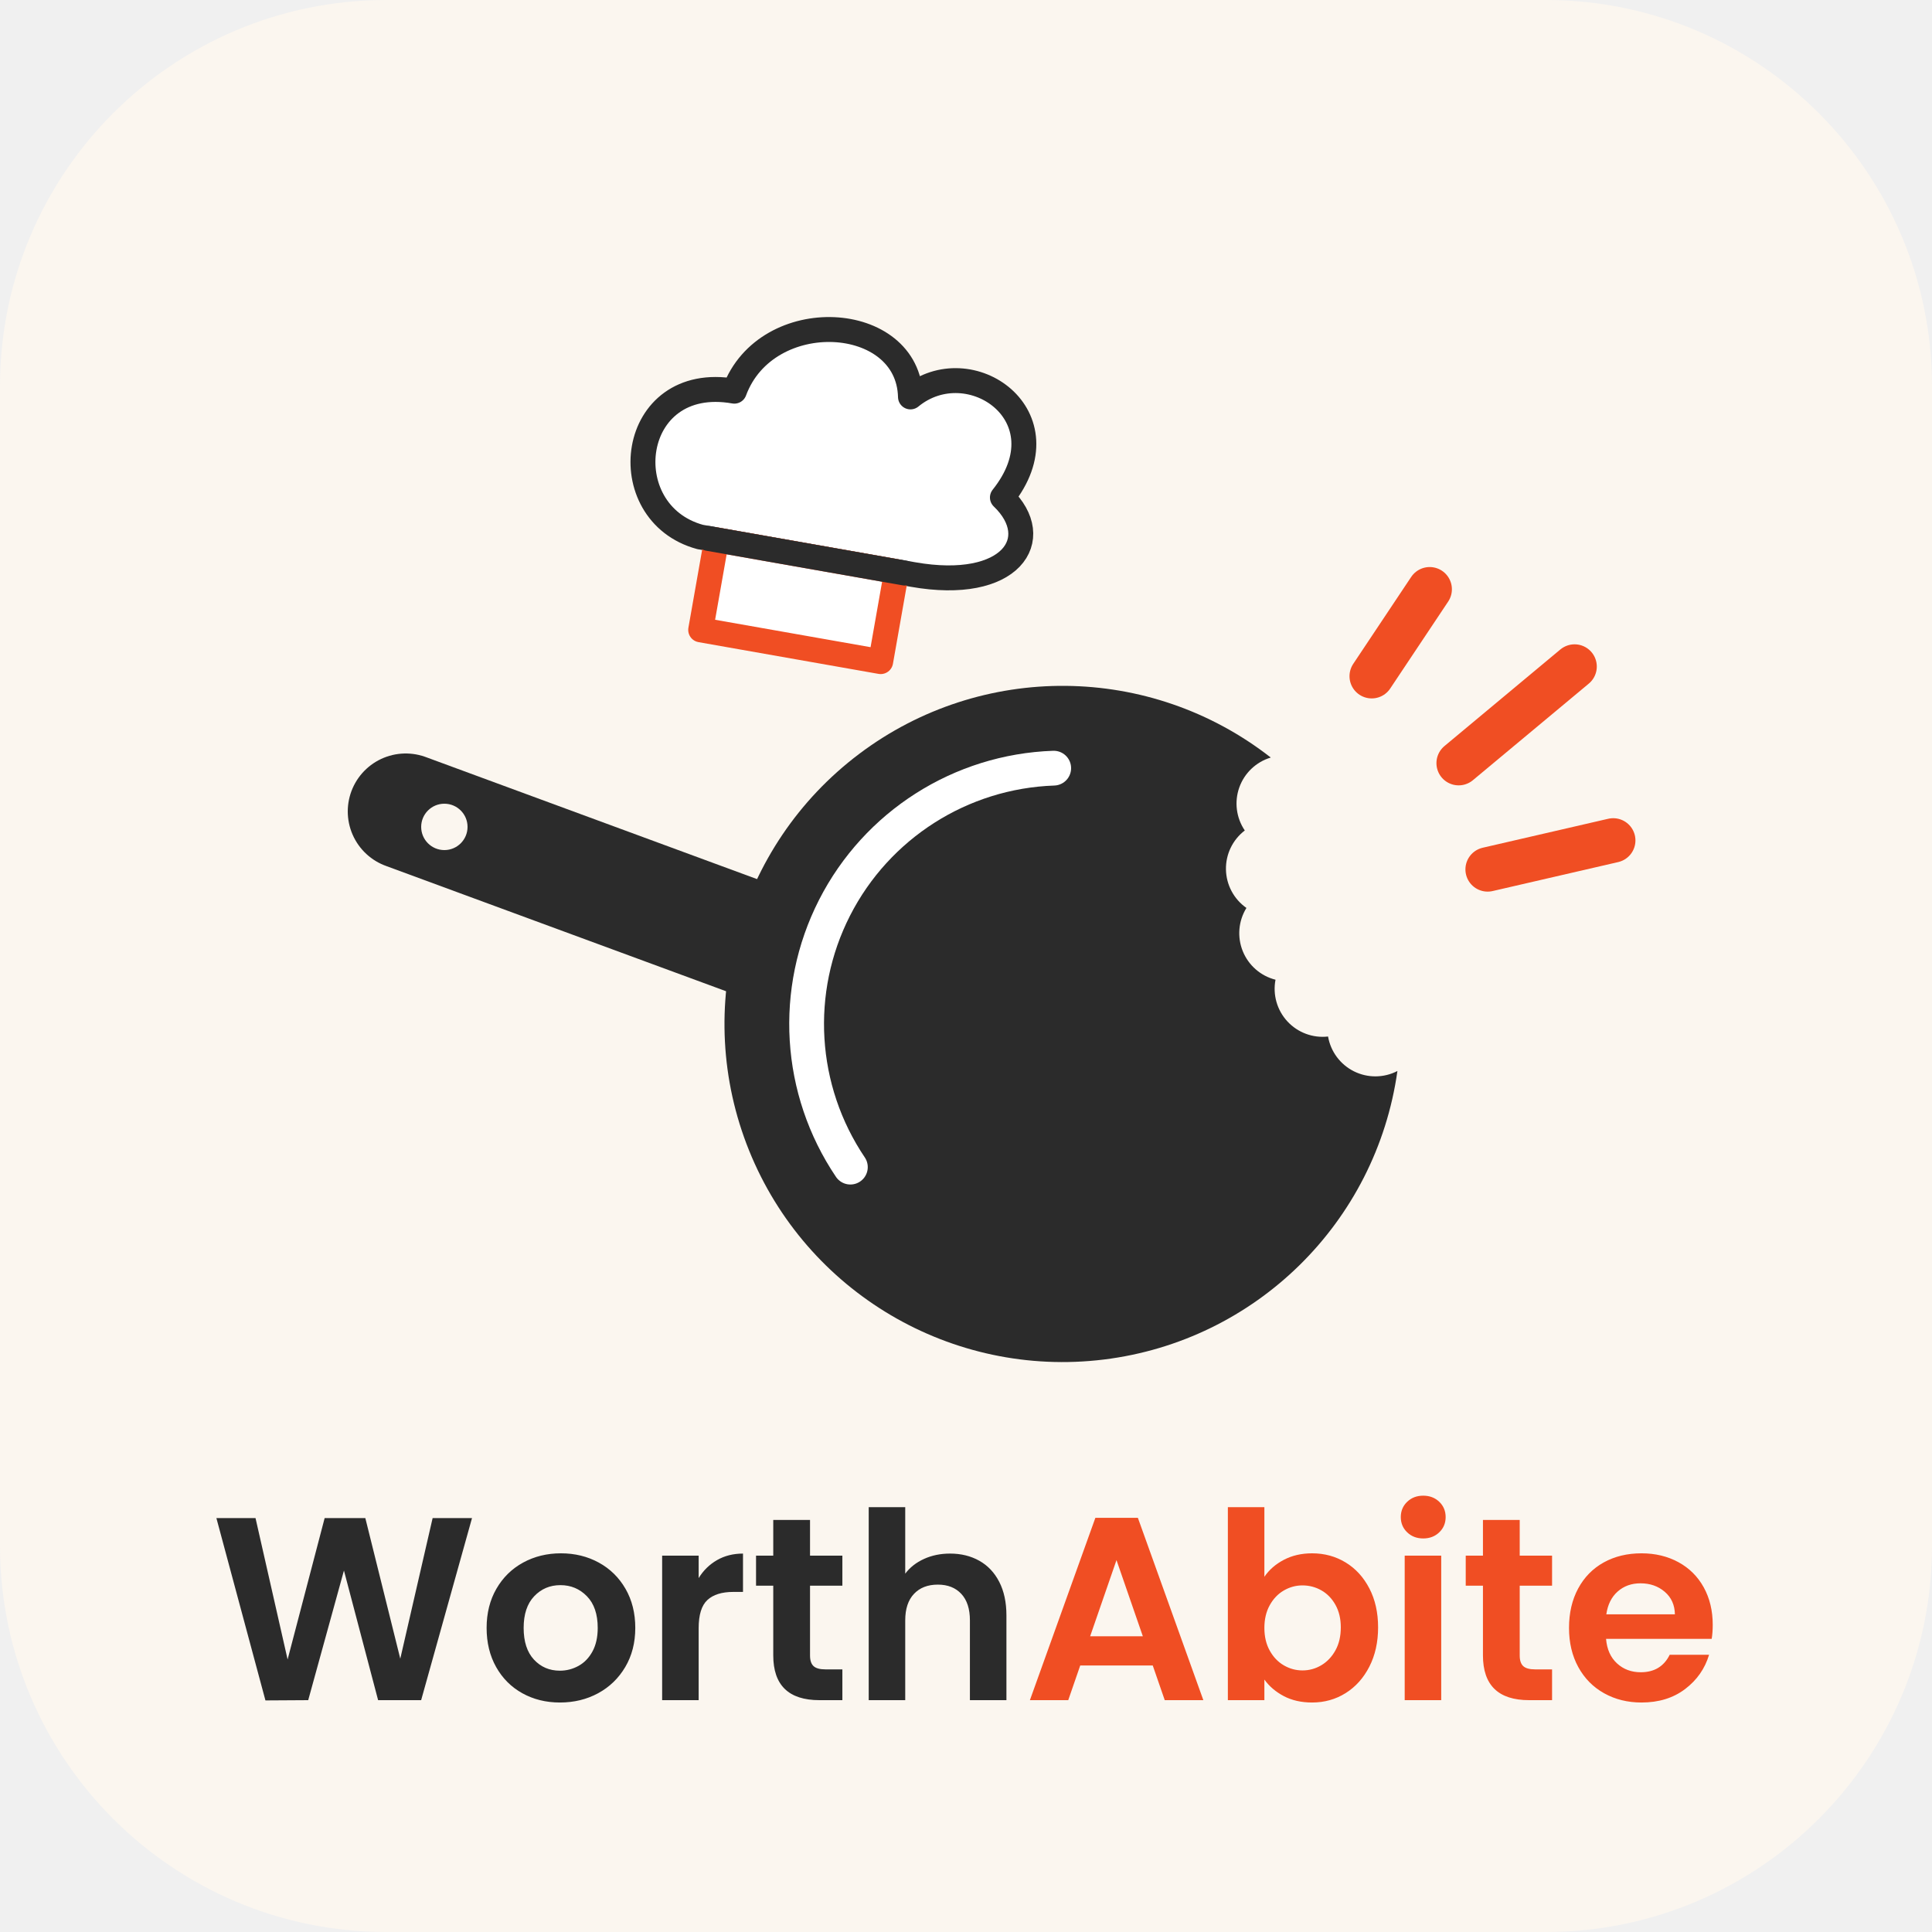
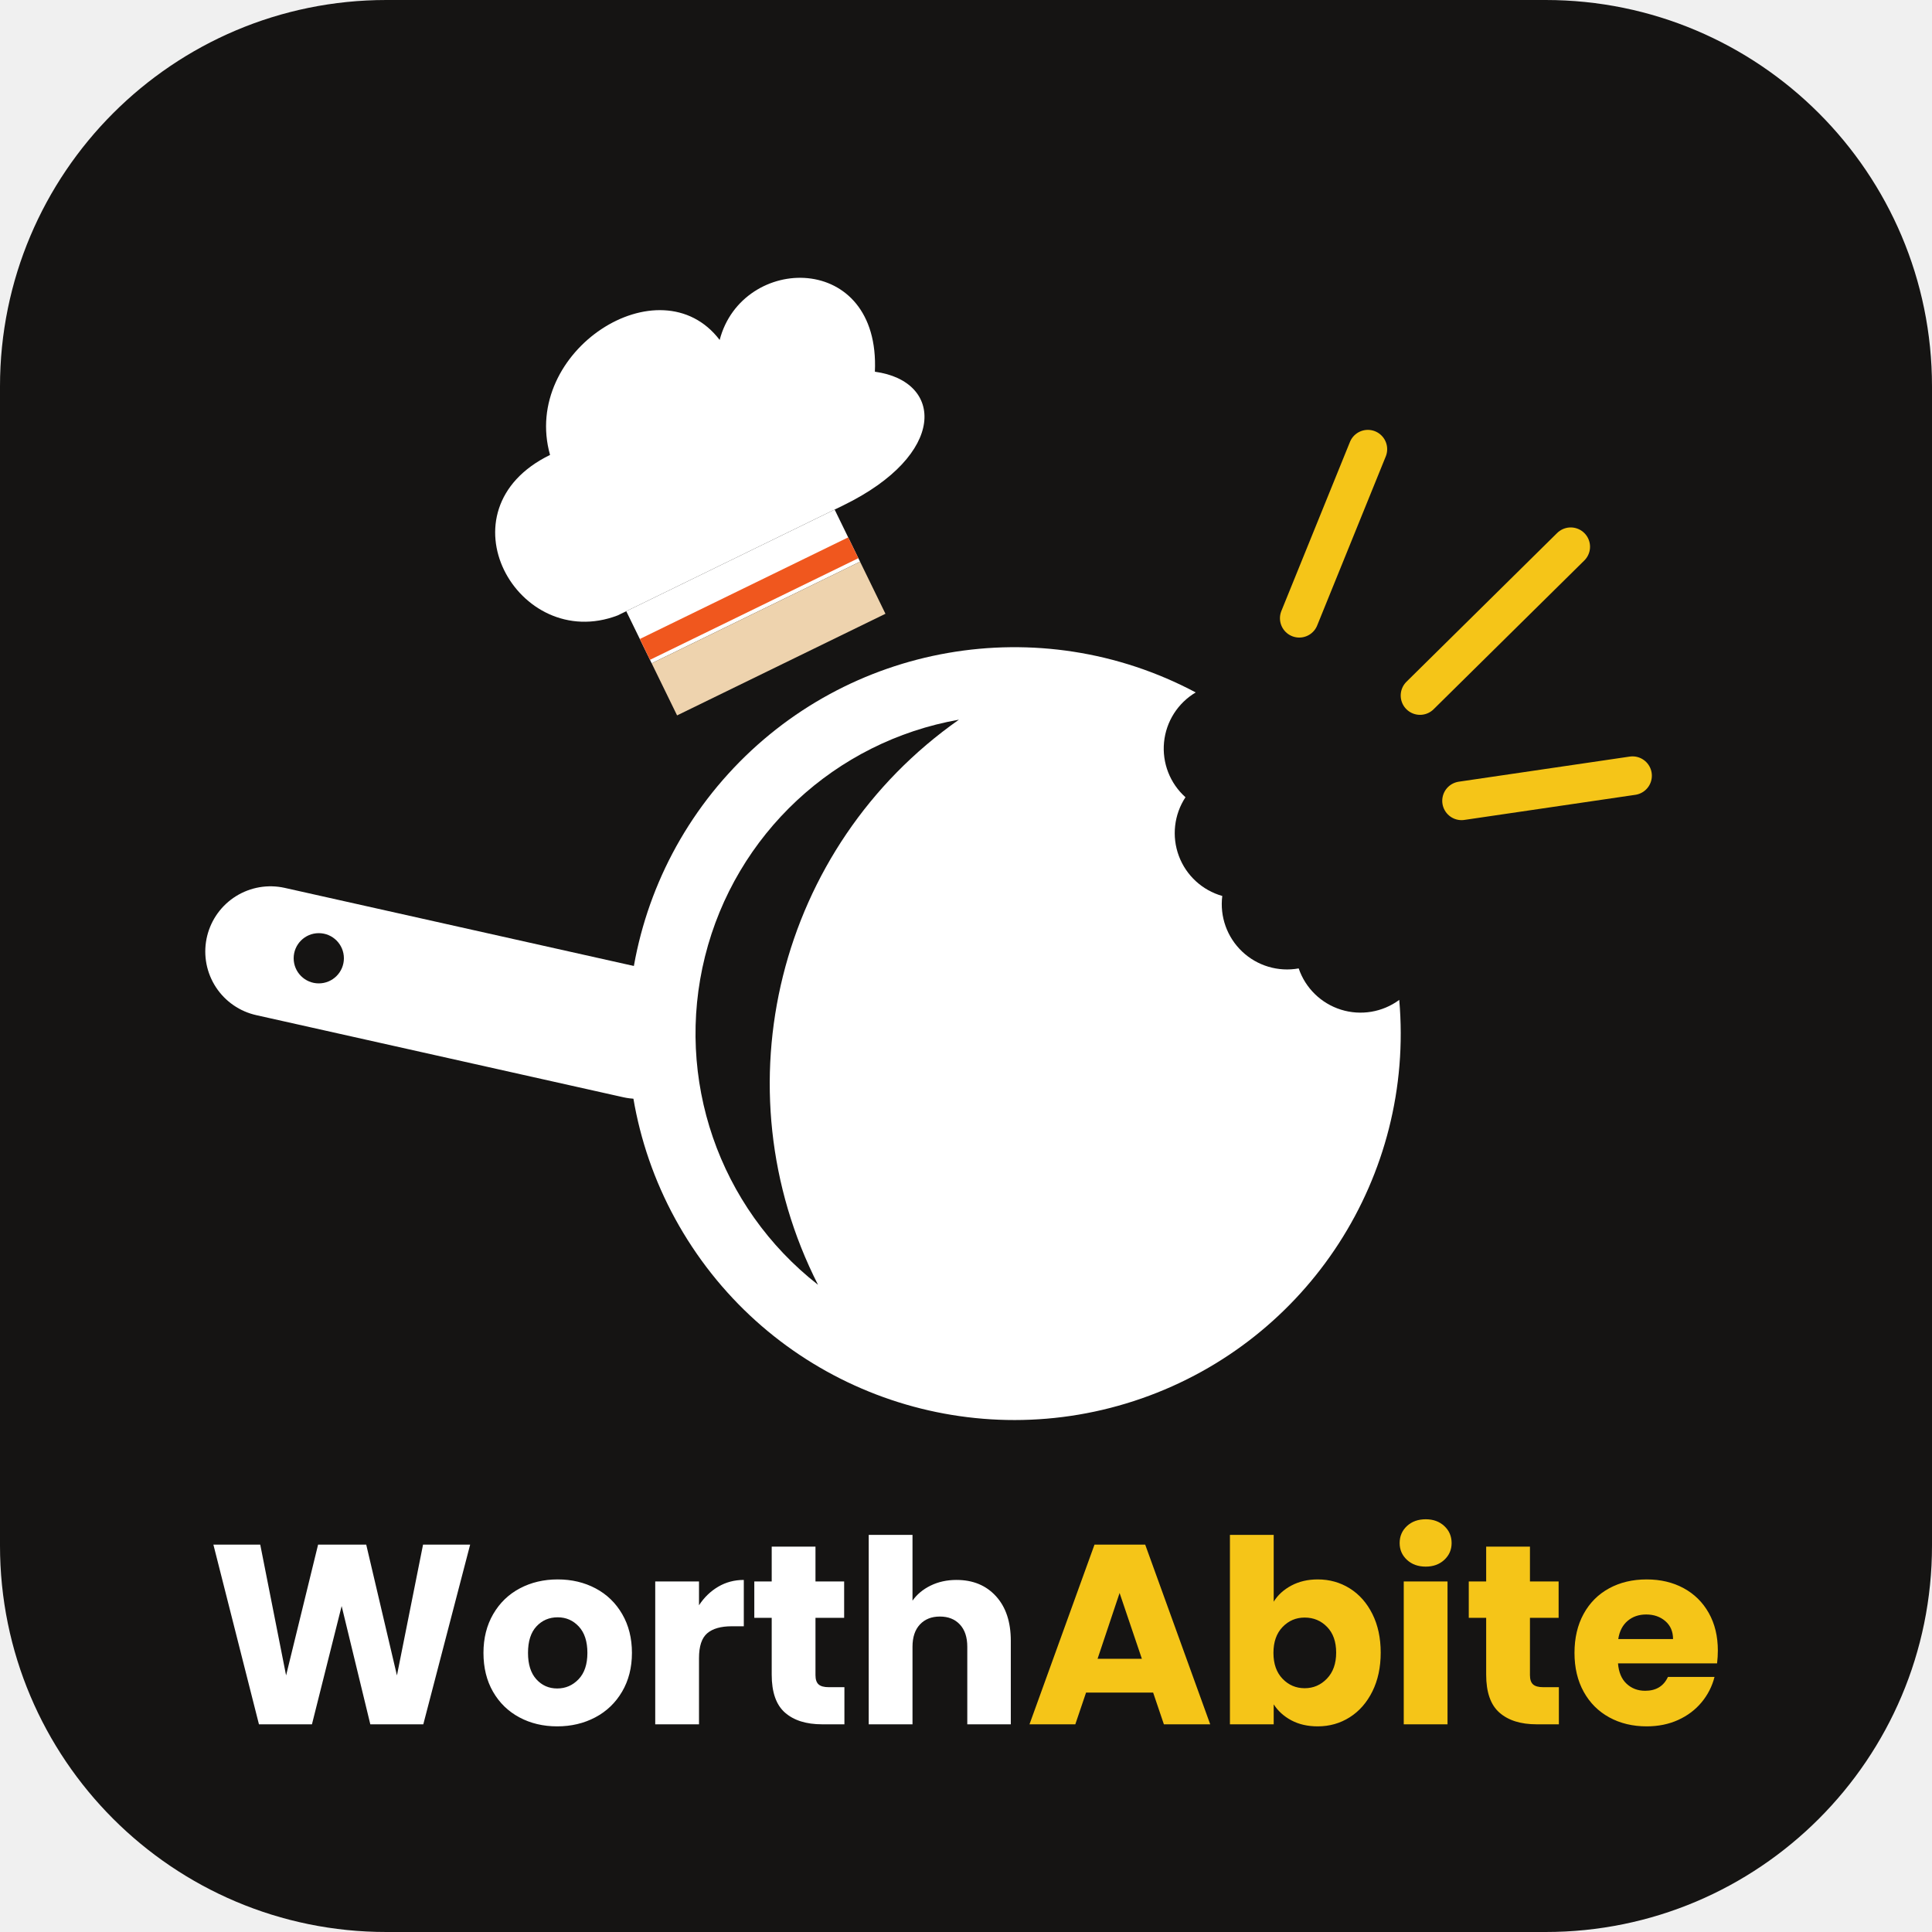
<svg xmlns="http://www.w3.org/2000/svg" width="400" height="400" viewBox="0 0 200 200">
-   <rect width="200" height="200" rx="40" fill="#FBF6EF" />
-   <path d="M80,98 L42,84" stroke="#2B2B2B" stroke-width="12" stroke-linecap="round" fill="none" />
-   <circle cx="46" cy="85.6" r="2.4" fill="#FBF6EF" />
-   <path d="M131.55,78.42 A35,35 0 1,0 144.66,110.87 A4.97,4.97 0 0,1 137.48,107.3 A4.97,4.97 0 0,1 132.04,101.42 A4.97,4.97 0 0,1 129.03,93.99 A4.97,4.97 0 0,1 128.86,85.97 A4.97,4.97 0 0,1 131.55,78.42 Z" fill="#2B2B2B" />
-   <path d="M109.08,79.52 A26.5,26.5 0 0,0 88.03,120.82" stroke="#FFFFFF" stroke-width="3.6" stroke-linecap="round" fill="none" />
-   <path d="M142,70 L148,61 M151,79 L163,69 M154,90 L167,87" stroke="#F04E23" stroke-width="4.6" stroke-linecap="round" fill="none" />
-   <g transform="translate(82,66) rotate(10) scale(0.86)" stroke-linejoin="round">
-     <path d="M-13,-10 C-24,-11 -25,-28 -12,-28 C-10,-39 7,-41 9,-31 C15,-38 28,-32 22,-21 C28,-17 25,-10 13,-10 Z" fill="#FFFFFF" stroke="#2B2B2B" stroke-width="3" />
-     <path d="M-11,-10 L11,-10 L11,1 L-11,1 Z" fill="#FFFFFF" stroke="#F04E23" stroke-width="3" />
-     <path d="M-12,-10 L12,-10" stroke="#2B2B2B" stroke-width="3" stroke-linecap="round" />
+   <rect width="200" height="200" rx="40" fill="#151413" />
+   <path d="M66,107 L28,98.5" stroke="#FFFFFF" stroke-width="13.5" stroke-linecap="round" fill="none" />
+   <circle cx="33" cy="99.2" r="2.6" fill="#151413" />
+   <path d="M123.78,71.68 A40,40 0 1,0 144.85,103.51 A6.76,6.76 0 0,1 134.44,100.25 A6.76,6.76 0 0,1 126.53,92.75 A6.76,6.76 0 0,1 122.72,82.53 A6.76,6.76 0 0,1 123.78,71.68 Z" fill="#FFFFFF" />
+   <path d="M99.27,74.5 A33,33 0 0,0 84.68,133 A46,46 0 0,1 99.27,74.5 Z" fill="#151413" />
+   <path d="M134.5,64 L141.6,46.5 M147,72 L162.6,56.6 M151.3,82.9 L169,80.3" stroke="#F5C518" stroke-width="4" stroke-linecap="round" fill="none" />
+   <g transform="translate(80,67) rotate(-26) scale(1.0)">
+     <path d="M-13,-10 C-24,-11 -25,-28 -12,-28 C-10,-39 7,-41 9,-31 C15,-38 28,-32 22,-21 C28,-17 25,-10 13,-10 Z" fill="#FFFFFF" />
+     <path d="M-12,-10 L12,-10 L12,-4 L-12,-4 Z" fill="#FFFFFF" />
+     <path d="M-12,-4 L12,-4 L12,2 L-12,2 Z" fill="#EED3AE" />
+     <path d="M-12,-5.6 L12,-5.6" stroke="#F0571E" stroke-width="2.4" fill="none" />
  </g>
-   <path d="M48.862 157.154 43.597 176.0H39.142L35.605 162.581L31.906 176.0L27.478 176.027L22.402 157.154H26.452L29.773 171.788L33.607 157.154H37.819L41.437 171.707L44.785 157.154Z M50.374 168.521Q50.374 166.226 51.386 164.471Q52.399 162.716 54.154 161.757Q55.909 160.799 58.069 160.799Q60.229 160.799 61.984 161.757Q63.739 162.716 64.752 164.471Q65.764 166.226 65.764 168.521Q65.764 170.816 64.725 172.571Q63.685 174.326 61.916 175.284Q60.148 176.243 57.961 176.243Q55.801 176.243 54.073 175.284Q52.345 174.326 51.36 172.571Q50.374 170.816 50.374 168.521ZM61.876 168.521Q61.876 166.388 60.756 165.24Q59.635 164.093 58.015 164.093Q56.395 164.093 55.302 165.24Q54.208 166.388 54.208 168.521Q54.208 170.654 55.275 171.802Q56.341 172.949 57.961 172.949Q58.987 172.949 59.892 172.45Q60.796 171.95 61.336 170.951Q61.876 169.952 61.876 168.521Z M76.915 160.826V164.795H75.916Q74.134 164.795 73.23 165.632Q72.325 166.469 72.325 168.548V176.0H68.545V161.042H72.325V163.364Q73.054 162.176 74.228 161.501Q75.403 160.826 76.915 160.826Z M83.854 164.147V171.383Q83.854 172.139 84.219 172.476Q84.583 172.814 85.447 172.814H87.202V176.0H84.826Q80.047 176.0 80.047 171.356V164.147H78.265V161.042H80.047V157.343H83.854V161.042H87.202V164.147Z M104.185 167.225V176.0H100.405V167.738Q100.405 165.956 99.514 164.998Q98.623 164.039 97.084 164.039Q95.518 164.039 94.614 164.998Q93.709 165.956 93.709 167.738V176.0H89.929V156.02H93.709V162.905Q94.438 161.933 95.653 161.38Q96.868 160.826 98.353 160.826Q100.054 160.826 101.377 161.569Q102.7 162.311 103.442 163.755Q104.185 165.2 104.185 167.225Z" fill="#2B2B2B" />
-   <path d="M119.332 172.409H111.826L110.584 176.0H106.615L113.392 157.127H117.793L124.57 176.0H120.574ZM118.306 169.385 115.579 161.501 112.852 169.385Z M135.829 160.799Q137.746 160.799 139.298 161.744Q140.851 162.689 141.755 164.43Q142.66 166.172 142.66 168.467Q142.66 170.762 141.755 172.531Q140.851 174.299 139.298 175.271Q137.746 176.243 135.829 176.243Q134.155 176.243 132.899 175.582Q131.644 174.92 130.888 173.867V176.0H127.108V156.02H130.888V163.229Q131.617 162.149 132.9 161.474Q134.182 160.799 135.829 160.799ZM134.83 164.12Q133.804 164.12 132.899 164.647Q131.995 165.173 131.442 166.172Q130.888 167.171 130.888 168.521Q130.888 169.871 131.442 170.87Q131.995 171.869 132.899 172.395Q133.804 172.922 134.83 172.922Q135.883 172.922 136.788 172.382Q137.692 171.842 138.245 170.843Q138.799 169.844 138.799 168.467Q138.799 167.117 138.245 166.132Q137.692 165.146 136.788 164.633Q135.883 164.12 134.83 164.12Z M145.009 157.046Q145.009 156.101 145.671 155.466Q146.332 154.832 147.331 154.832Q148.33 154.832 148.992 155.466Q149.653 156.101 149.653 157.046Q149.653 157.991 148.992 158.625Q148.33 159.26 147.331 159.26Q146.332 159.26 145.671 158.625Q145.009 157.991 145.009 157.046ZM149.194 161.042V176.0H145.414V161.042Z M157.321 164.147V171.383Q157.321 172.139 157.686 172.476Q158.05 172.814 158.914 172.814H160.669V176.0H158.293Q153.514 176.0 153.514 171.356V164.147H151.732V161.042H153.514V157.343H157.321V161.042H160.669V164.147Z M177.193 169.655H166.258Q166.393 171.275 167.392 172.193Q168.391 173.111 169.849 173.111Q171.955 173.111 172.846 171.302H176.923Q176.275 173.462 174.439 174.852Q172.603 176.243 169.93 176.243Q167.77 176.243 166.055 175.284Q164.341 174.326 163.382 172.571Q162.424 170.816 162.424 168.521Q162.424 166.199 163.369 164.444Q164.314 162.689 166.015 161.744Q167.716 160.799 169.93 160.799Q172.063 160.799 173.751 161.717Q175.438 162.635 176.37 164.322Q177.301 166.01 177.301 168.197Q177.301 169.007 177.193 169.655ZM173.386 167.117Q173.359 165.659 172.333 164.781Q171.307 163.904 169.822 163.904Q168.418 163.904 167.459 164.755Q166.501 165.605 166.285 167.117Z" fill="#F04E23" />
+   <path d="M48.67 159.897 43.82 178.5H38.335L35.367 166.257L32.293 178.5H26.807L22.09 159.897H26.94L29.616 173.439L32.929 159.897H37.911L41.091 173.439L43.794 159.897Z M50.048 171.107Q50.048 168.827 51.055 167.092Q52.062 165.356 53.811 164.428Q55.56 163.501 57.733 163.501Q59.906 163.501 61.655 164.428Q63.404 165.356 64.411 167.092Q65.418 168.827 65.418 171.107Q65.418 173.386 64.397 175.121Q63.377 176.857 61.615 177.784Q59.853 178.712 57.68 178.712Q55.507 178.712 53.771 177.784Q52.035 176.857 51.041 175.135Q50.048 173.412 50.048 171.107ZM60.807 171.107Q60.807 169.331 59.919 168.377Q59.031 167.423 57.733 167.423Q56.408 167.423 55.533 168.364Q54.659 169.304 54.659 171.107Q54.659 172.882 55.52 173.836Q56.381 174.79 57.68 174.79Q58.978 174.79 59.892 173.836Q60.807 172.882 60.807 171.107Z M76.998 163.554V168.351H75.753Q74.056 168.351 73.209 169.079Q72.361 169.808 72.361 171.637V178.5H67.829V163.713H72.361V166.178Q73.156 164.959 74.348 164.256Q75.541 163.554 76.998 163.554Z M87.413 174.657V178.5H85.107Q82.643 178.5 81.265 177.294Q79.887 176.089 79.887 173.359V167.476H78.085V163.713H79.887V160.109H84.418V163.713H87.386V167.476H84.418V173.412Q84.418 174.075 84.736 174.366Q85.054 174.657 85.796 174.657Z M104.638 169.861V178.5H100.133V170.47Q100.133 168.987 99.364 168.165Q98.596 167.344 97.297 167.344Q95.999 167.344 95.23 168.165Q94.462 168.987 94.462 170.47V178.5H89.93V158.89H94.462V165.701Q95.151 164.72 96.343 164.137Q97.536 163.554 99.02 163.554Q101.564 163.554 103.101 165.237Q104.638 166.919 104.638 169.861Z" fill="#FFFFFF" />
+   <path d="M119.372 175.214H112.429L111.316 178.5H106.572L113.303 159.897H118.55L125.281 178.5H120.485ZM118.206 171.716 115.9 164.905 113.621 171.716Z M136.411 163.501Q138.24 163.501 139.724 164.428Q141.208 165.356 142.069 167.078Q142.93 168.801 142.93 171.08Q142.93 173.359 142.069 175.095Q141.208 176.831 139.724 177.771Q138.24 178.712 136.411 178.712Q134.848 178.712 133.682 178.089Q132.516 177.466 131.853 176.433V178.5H127.322V158.89H131.853V165.806Q132.489 164.773 133.682 164.137Q134.874 163.501 136.411 163.501ZM135.06 167.45Q133.708 167.45 132.767 168.43Q131.827 169.411 131.827 171.107Q131.827 172.803 132.767 173.783Q133.708 174.763 135.06 174.763Q136.411 174.763 137.365 173.77Q138.319 172.776 138.319 171.08Q138.319 169.384 137.378 168.417Q136.438 167.45 135.06 167.45Z M144.891 159.738Q144.891 158.678 145.646 157.976Q146.402 157.274 147.594 157.274Q148.76 157.274 149.515 157.976Q150.271 158.678 150.271 159.738Q150.271 160.772 149.515 161.474Q148.76 162.176 147.594 162.176Q146.402 162.176 145.646 161.474Q144.891 160.772 144.891 159.738ZM149.847 163.713V178.5H145.315V163.713Z M161.374 174.657V178.5H159.069Q156.604 178.5 155.226 177.294Q153.848 176.089 153.848 173.359V167.476H152.046V163.713H153.848V160.109H158.38V163.713H161.348V167.476H158.38V173.412Q158.38 174.075 158.698 174.366Q159.016 174.657 159.758 174.657Z M177.751 172.193H167.496Q167.602 173.571 168.383 174.3Q169.165 175.029 170.305 175.029Q172.001 175.029 172.663 173.597H177.486Q177.115 175.055 176.148 176.221Q175.181 177.387 173.723 178.049Q172.266 178.712 170.464 178.712Q168.291 178.712 166.595 177.784Q164.899 176.857 163.945 175.135Q162.991 173.412 162.991 171.107Q162.991 168.801 163.931 167.078Q164.872 165.356 166.568 164.428Q168.264 163.501 170.464 163.501Q172.61 163.501 174.28 164.402Q175.949 165.303 176.89 166.972Q177.831 168.642 177.831 170.868Q177.831 171.504 177.751 172.193ZM173.193 169.675Q173.193 168.51 172.398 167.82Q171.603 167.131 170.411 167.131Q169.271 167.131 168.489 167.794Q167.708 168.457 167.522 169.675Z" fill="#F5C518" />
</svg>
